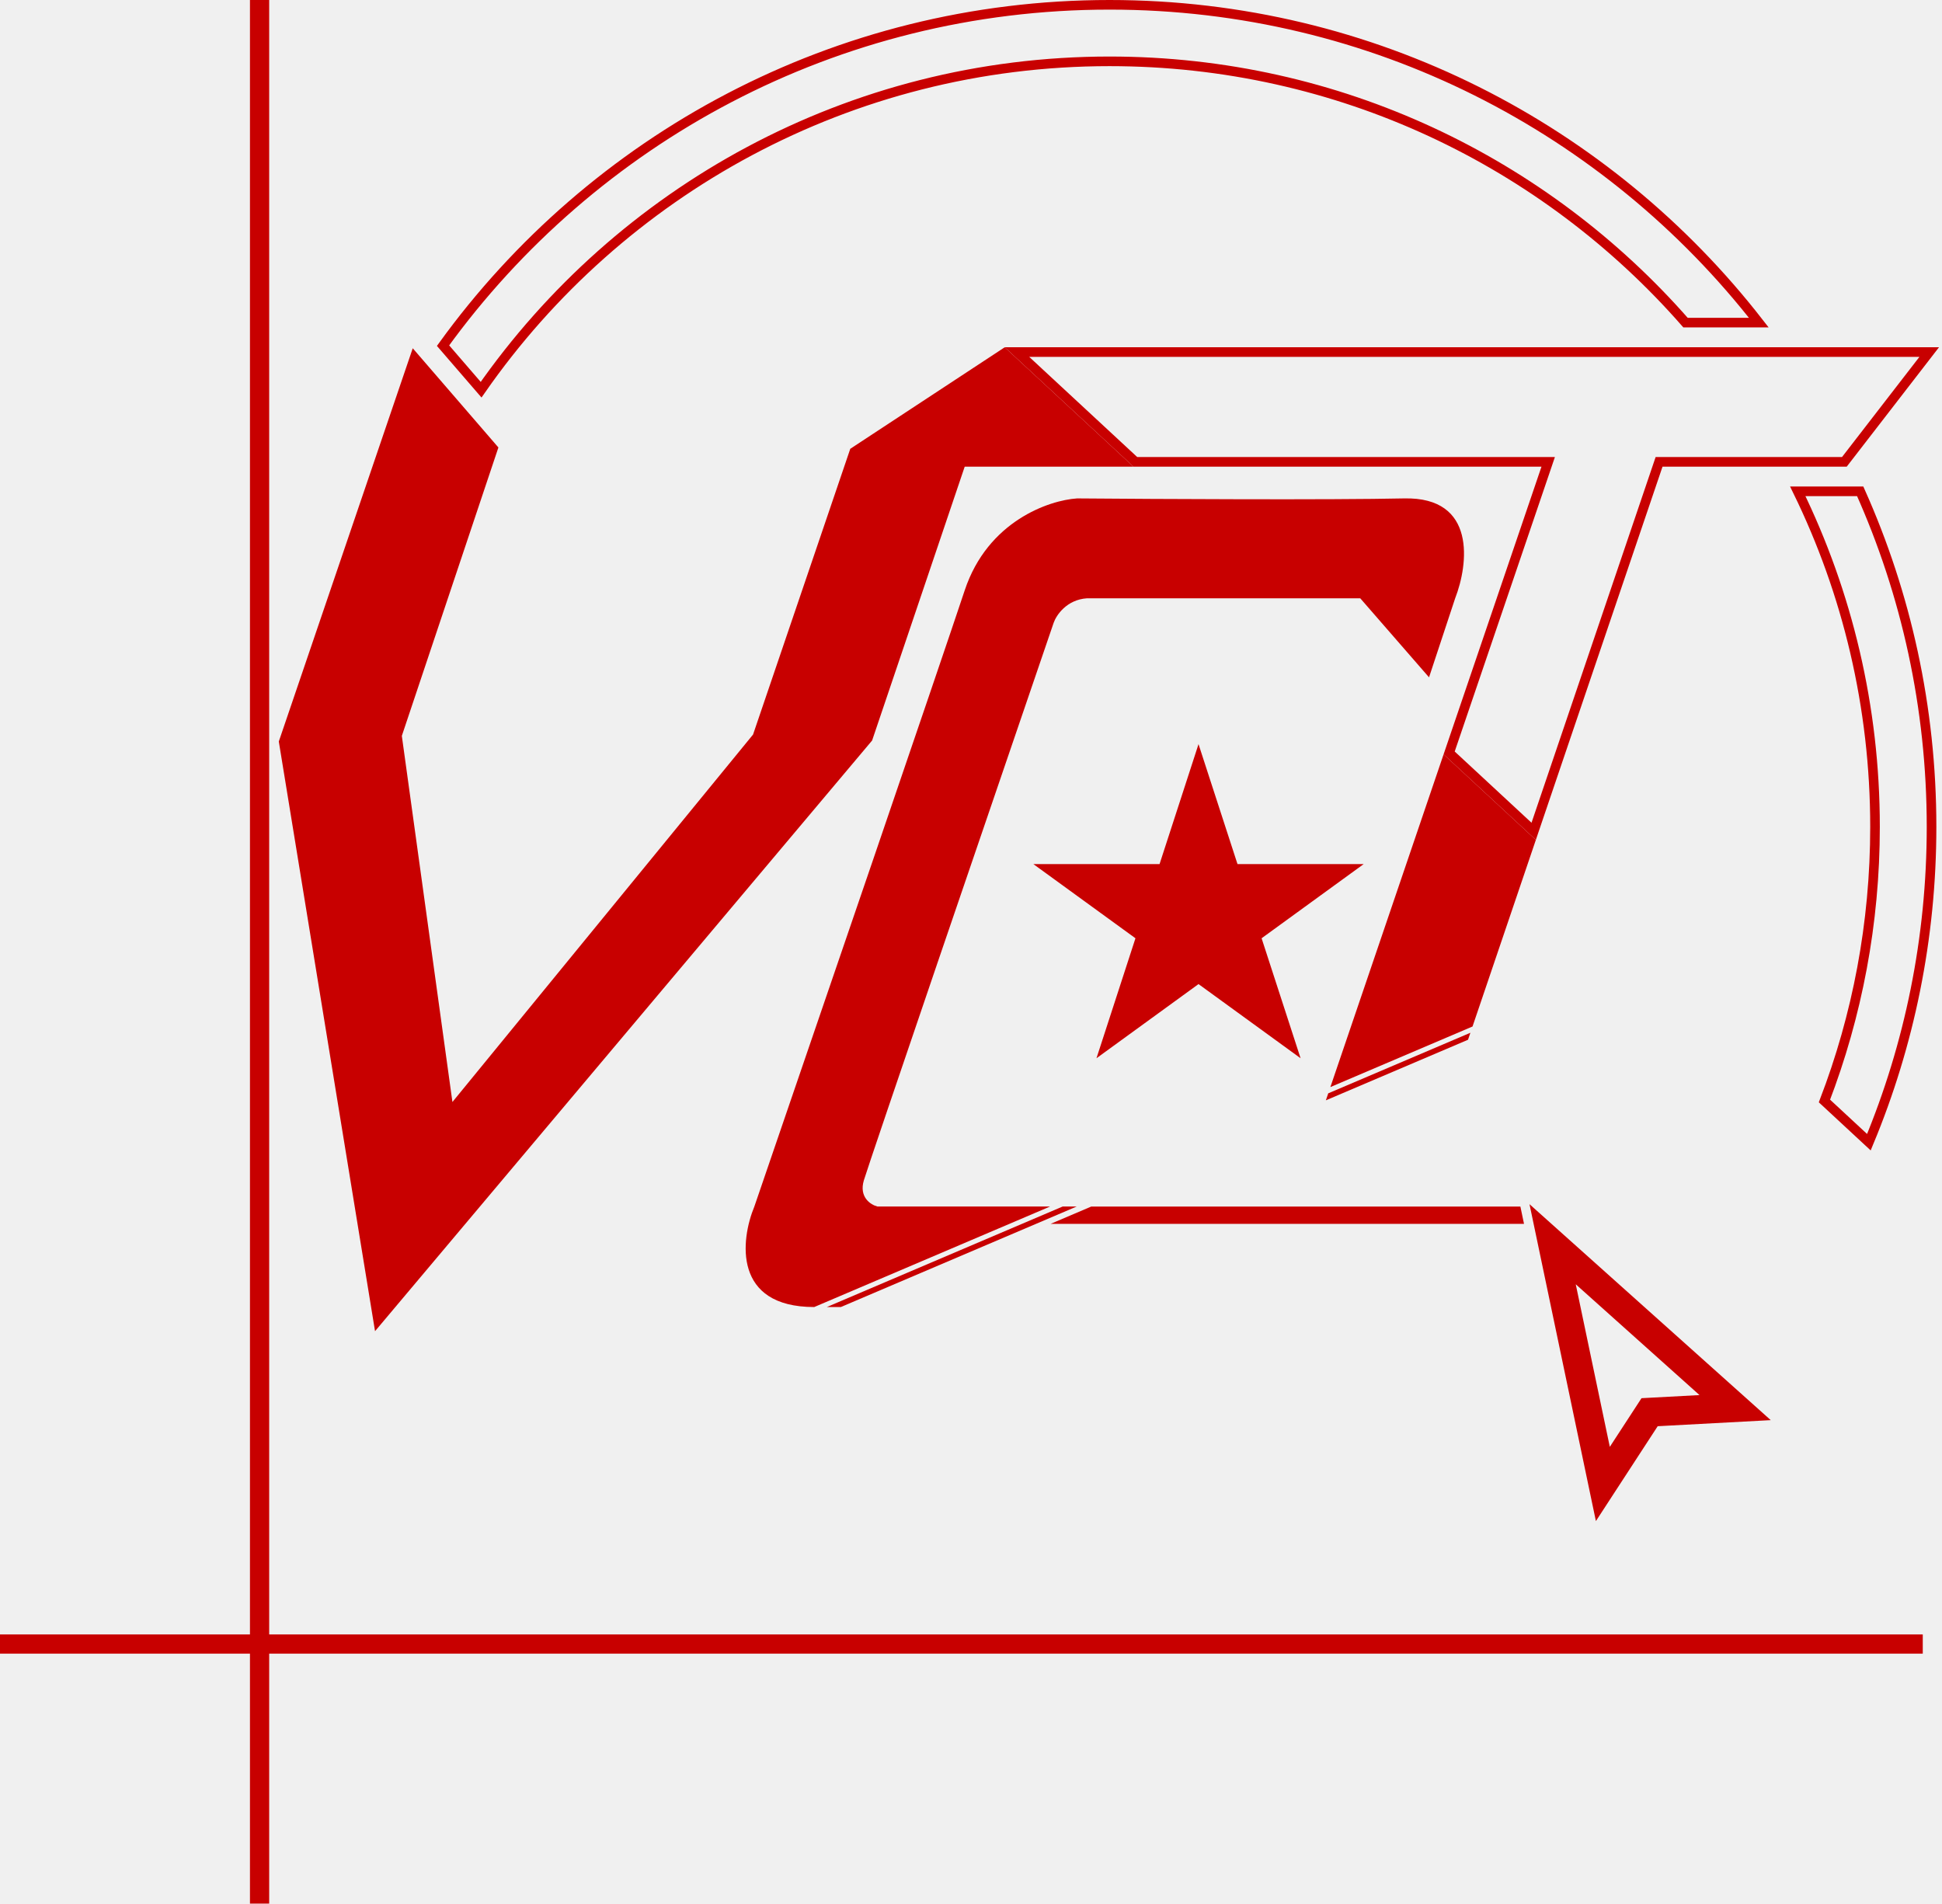
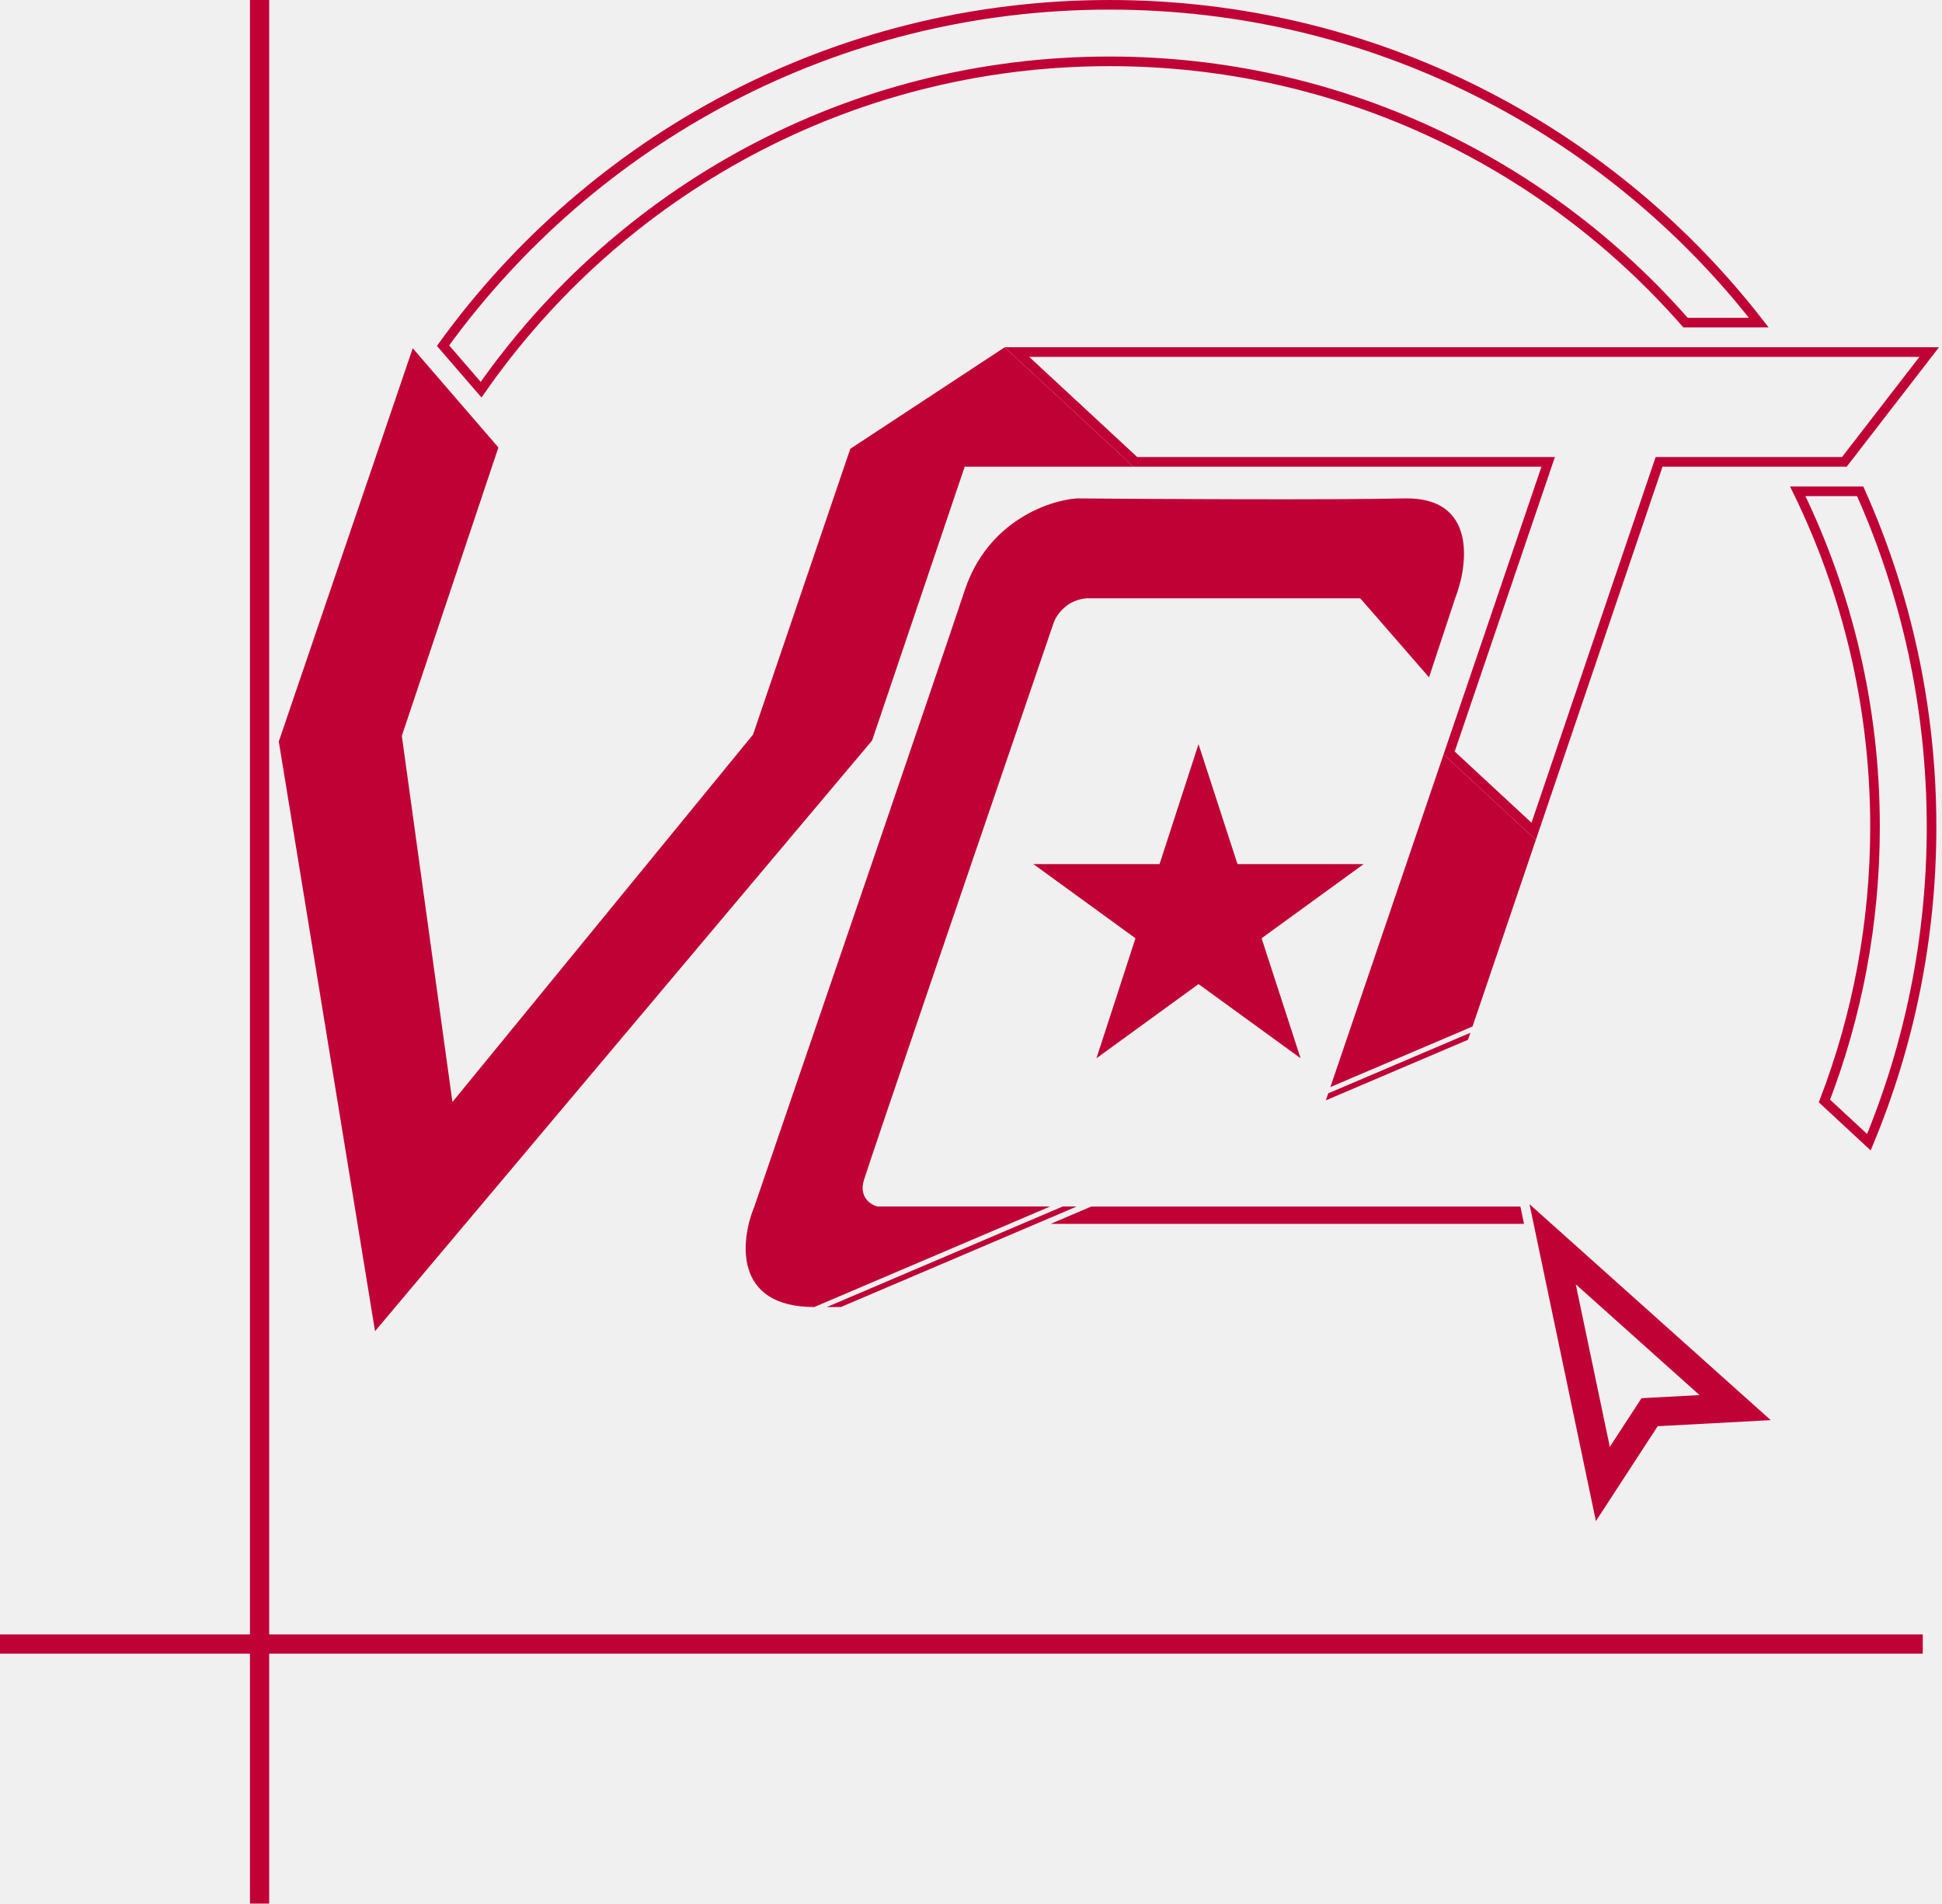
<svg xmlns="http://www.w3.org/2000/svg" width="202" height="198" viewBox="0 0 202 198" fill="none">
-   <g clip-path="url(#clip0)">
-     <path d="M172.93 48.038H172.571L172.456 48.378L159.529 86.468L150.736 78.313L160.813 48.7L161.038 48.038H160.339H118.094L105.782 36.62H200.67L191.845 48.038H172.93ZM50.042 40.535L46.084 35.951C61.617 14.473 86.883 0.5 115.413 0.5C142.868 0.5 167.3 13.44 182.945 33.556H175.322C160.729 16.899 139.299 6.38 115.413 6.38C88.342 6.38 64.426 19.891 50.042 40.535ZM186.997 51.102H193.49C198.26 61.758 200.913 73.569 200.913 86C200.913 97.623 198.594 108.703 194.394 118.804L189.773 114.518C193.171 105.664 195.033 96.049 195.033 86C195.033 73.484 192.144 61.641 186.997 51.102Z" stroke="#C80000" />
-     <path d="M124.666 77.4L128.721 89.879H141.842L131.227 97.592L135.282 110.071L124.666 102.358L114.051 110.071L118.106 97.592L107.49 89.879H120.612L124.666 77.4Z" fill="#C80000" />
-     <path d="M51.842 46.543L42.932 36.223L29 77.125L39.01 138.46L90.714 77.022L100.346 48.538H117.898L104.508 36.12L88.443 46.681L78.33 76.402L47.06 114.621L41.797 76.54L51.842 46.543Z" fill="#C80000" />
-     <path d="M86 135.949L110.54 125.491H112L87.46 135.949H86Z" fill="#C80000" />
-     <path d="M84.694 135.949C76.245 135.949 77.022 128.977 78.467 125.491C84.762 107.133 97.951 68.614 100.346 61.404C102.74 54.194 109.141 52.024 112.042 51.841C120.24 51.91 138.523 52.006 146.063 51.841C153.604 51.676 152.737 58.698 151.361 62.23L148.643 70.451L141.488 62.23H113.074C110.955 62.367 109.874 63.984 109.599 64.775C103.235 83.374 90.376 121.012 89.854 122.774C89.331 124.535 90.576 125.319 91.264 125.491H109.233L84.694 135.949Z" fill="#C80000" />
-     <path d="M159.754 87.359L150.158 78.459L138.381 113.07L153.167 106.769L159.754 87.359Z" fill="#C80000" />
-     <path d="M137.911 114.449L152.698 108.148L152.946 107.42L138.159 113.721L137.911 114.449Z" fill="#C80000" />
-     <path fill-rule="evenodd" clip-rule="evenodd" d="M172.427 148.344L184.187 147.713L159.093 125.25L166 158.213L172.427 148.344ZM167.447 150.492L170.744 145.43L176.777 145.106L163.904 133.583L167.447 150.492Z" fill="#C80000" />
-     <path d="M109.285 127.296L113.5 125.5H158.146L158.522 127.296H109.285Z" fill="#C80000" />
-     <rect x="26" width="2" height="198" fill="#C80000" />
-     <path d="M200 170L200 172L-8.74232e-08 172L0 170L200 170Z" fill="#C80000" />
+   <g clip-path="url(#clip0_896_48)">
+     <path d="M172.93 48.038H172.571L172.456 48.378L159.529 86.468L150.736 78.313L160.813 48.7L161.038 48.038H160.339H118.094L105.782 36.62H200.67L191.845 48.038H172.93ZM50.042 40.535L46.084 35.951C61.617 14.473 86.883 0.5 115.413 0.5C142.868 0.5 167.3 13.44 182.945 33.556H175.322C160.729 16.899 139.299 6.38 115.413 6.38C88.342 6.38 64.426 19.891 50.042 40.535ZM186.997 51.102H193.49C198.26 61.758 200.913 73.569 200.913 86C200.913 97.623 198.594 108.703 194.394 118.804L189.773 114.518C193.171 105.664 195.033 96.049 195.033 86C195.033 73.484 192.144 61.641 186.997 51.102Z" stroke="#C00136" />
+     <path d="M124.666 77.4L128.721 89.879H141.842L131.227 97.592L135.282 110.071L124.666 102.358L114.051 110.071L118.106 97.592L107.49 89.879H120.612L124.666 77.4Z" fill="#C00136" />
+     <path d="M51.842 46.543L42.932 36.223L29 77.125L39.01 138.46L90.714 77.022L100.346 48.538H117.898L104.508 36.12L88.443 46.681L78.33 76.402L47.06 114.621L41.797 76.54L51.842 46.543Z" fill="#C00136" />
+     <path d="M86 135.949L110.54 125.491H112L87.46 135.949H86Z" fill="#C00136" />
+     <path d="M84.694 135.949C76.245 135.949 77.022 128.977 78.467 125.491C84.762 107.133 97.951 68.614 100.346 61.404C102.74 54.194 109.141 52.024 112.042 51.841C120.24 51.91 138.523 52.006 146.063 51.841C153.604 51.676 152.737 58.698 151.361 62.23L148.643 70.451L141.488 62.23H113.074C110.955 62.367 109.874 63.984 109.599 64.775C103.235 83.374 90.376 121.012 89.854 122.774C89.331 124.535 90.576 125.319 91.264 125.491H109.233L84.694 135.949Z" fill="#C00136" />
+     <path d="M159.754 87.359L150.158 78.459L138.381 113.07L153.167 106.769L159.754 87.359Z" fill="#C00136" />
+     <path d="M137.911 114.449L152.698 108.148L152.946 107.42L138.159 113.721L137.911 114.449Z" fill="#C00136" />
+     <path fill-rule="evenodd" clip-rule="evenodd" d="M172.427 148.344L184.187 147.713L159.093 125.25L166 158.213L172.427 148.344ZM167.447 150.492L170.744 145.43L176.777 145.106L163.904 133.583L167.447 150.492Z" fill="#C00136" />
+     <path d="M109.285 127.296L113.5 125.5H158.146L158.522 127.296H109.285Z" fill="#C00136" />
+     <rect x="26" width="2" height="198" fill="#C00136" />
+     <path d="M200 170L200 172L-8.74232e-08 172L0 170L200 170Z" fill="#C00136" />
  </g>
  <defs>
-     <clipPath id="clip0">
+     <clipPath id="clip0_896_48">
      <rect width="202" height="198" fill="white" />
    </clipPath>
  </defs>
</svg>
